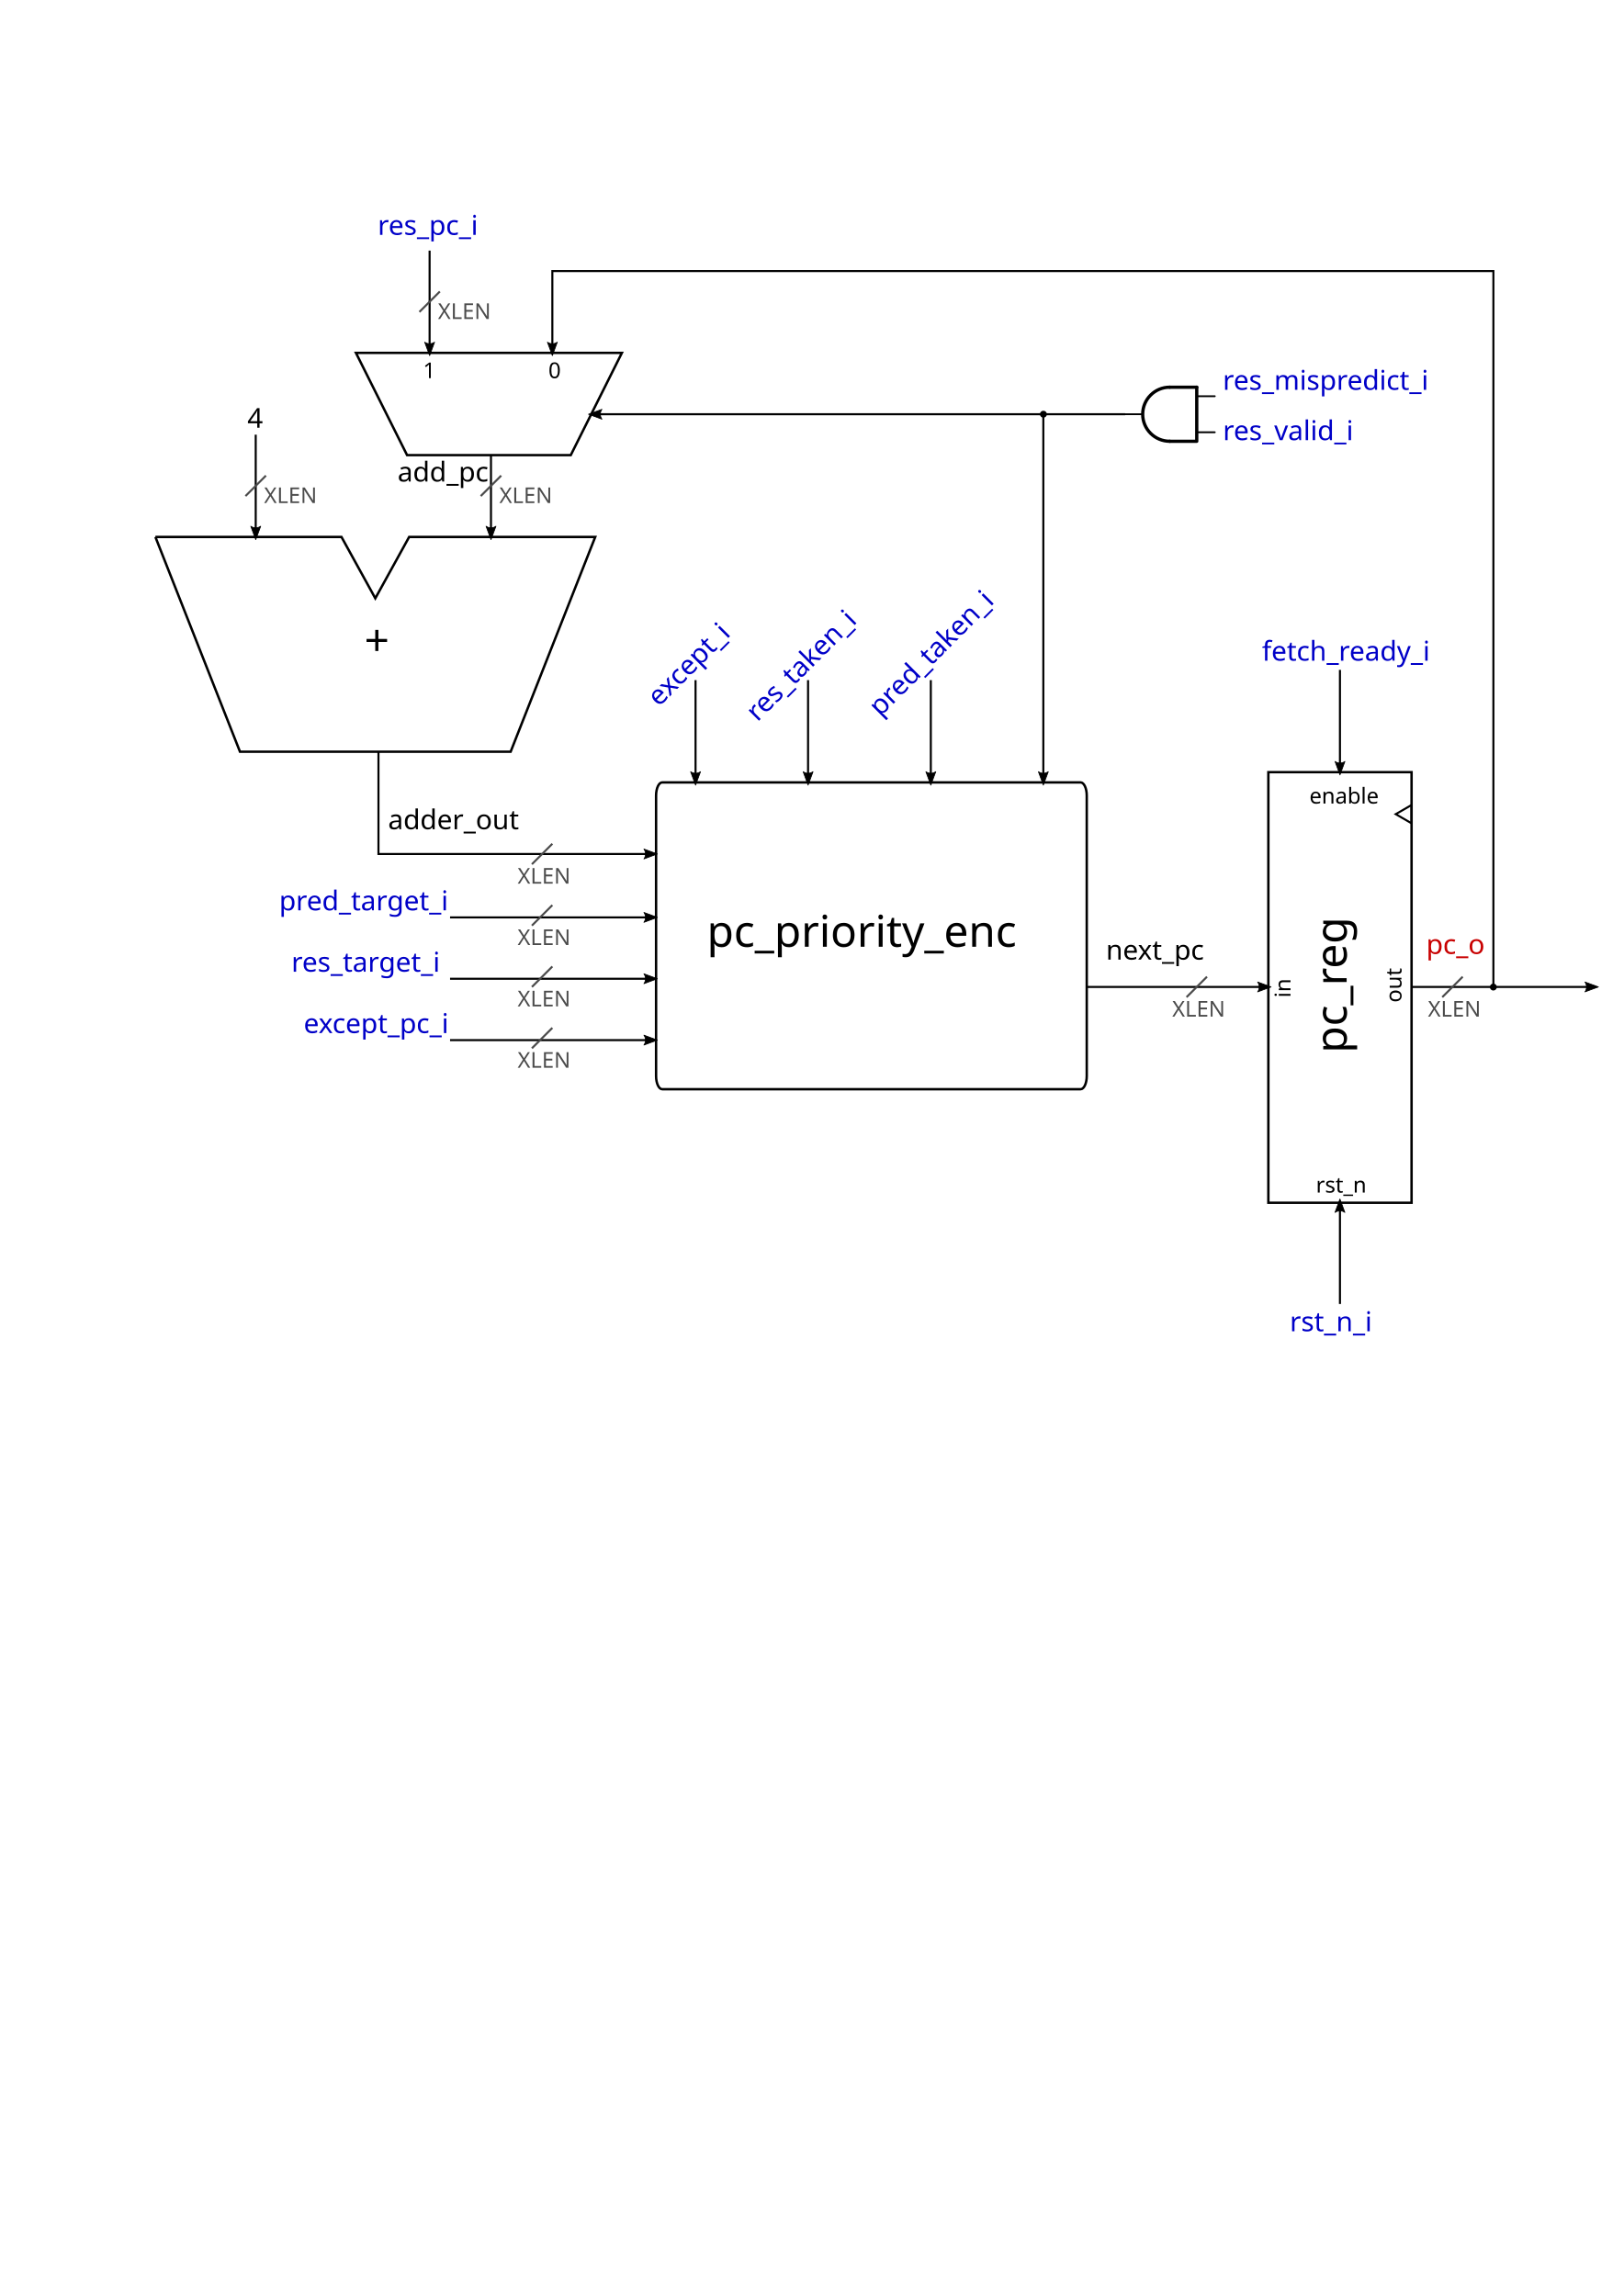
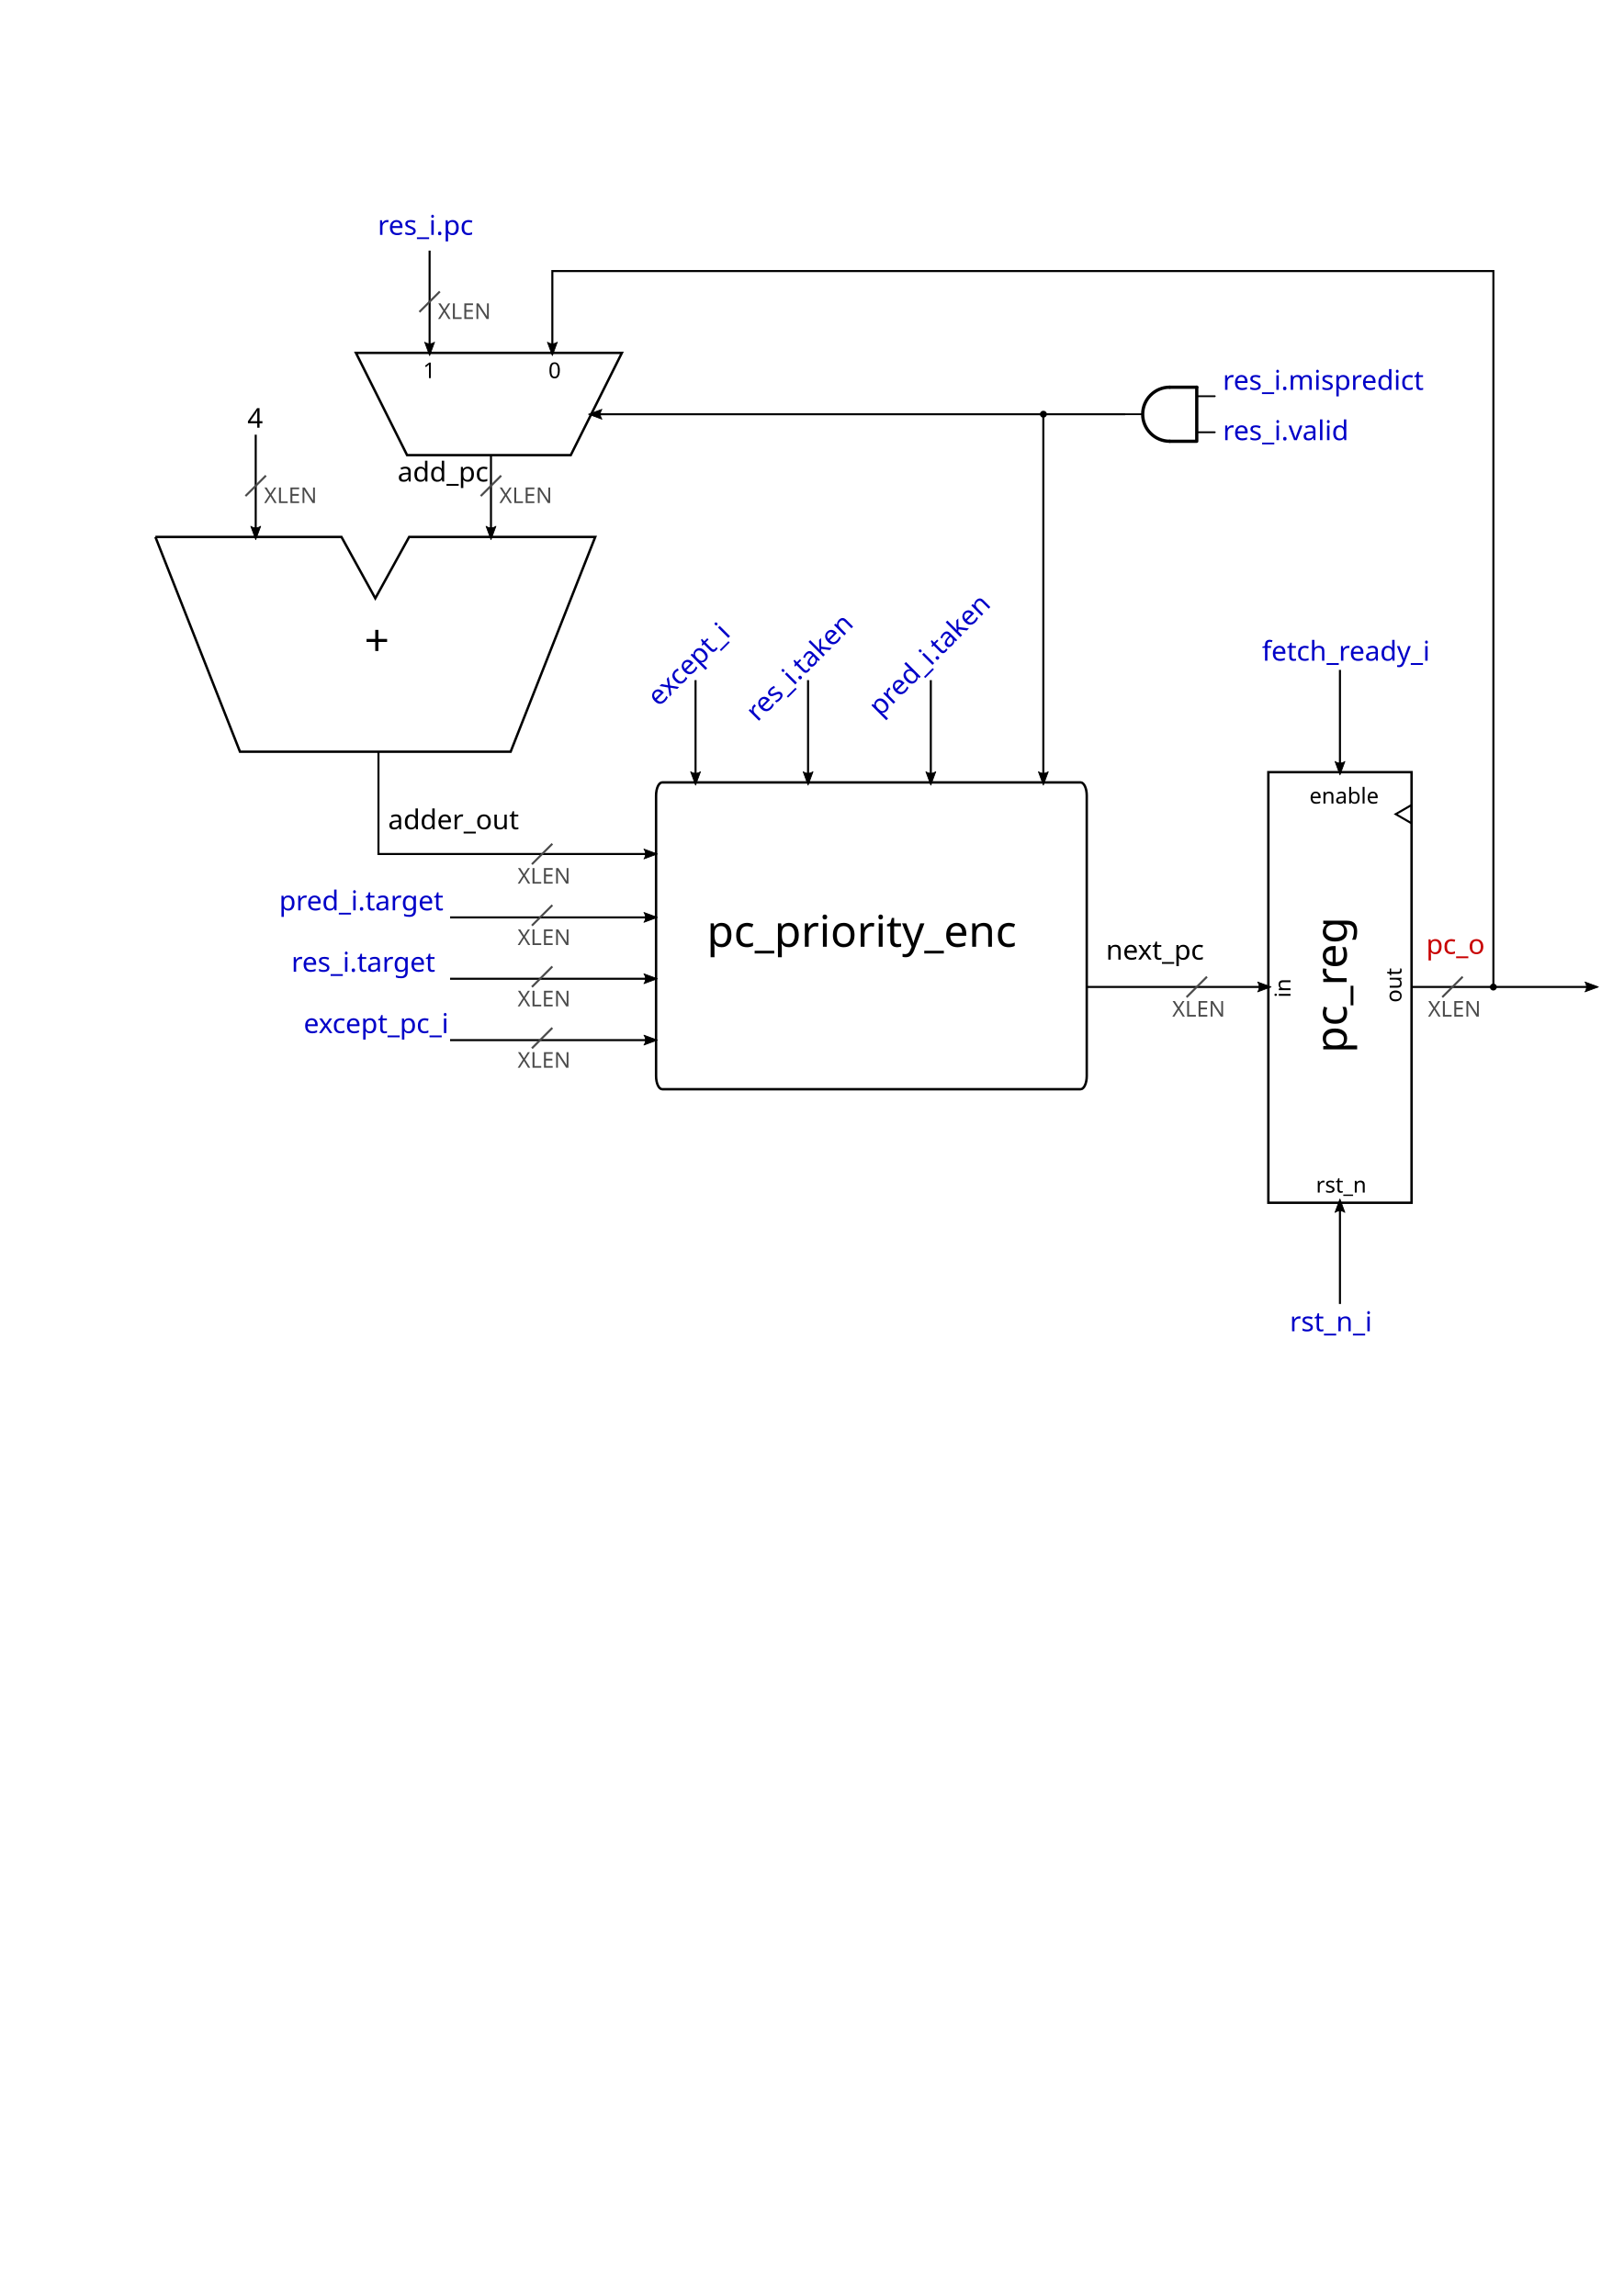
<svg xmlns="http://www.w3.org/2000/svg" width="210mm" height="297mm" viewBox="0 0 210 297" version="1.1" id="svg221">
  <defs id="defs215">
    <marker style="overflow:visible" id="marker7905" refX="0" refY="0" orient="auto">
      <path transform="scale(-0.6)" d="M 8.719,4.034 -2.207,0.016 8.719,-4.002 c -1.745,2.372 -1.735,5.617 -6e-7,8.035 z" style="fill:#000000;fill-opacity:1;fill-rule:evenodd;stroke:#000000;stroke-width:0.625;stroke-linejoin:round;stroke-opacity:1" id="path7903" />
    </marker>
    <marker style="overflow:visible" id="marker7661" refX="0" refY="0" orient="auto">
      <path transform="scale(-0.6)" d="M 8.719,4.034 -2.207,0.016 8.719,-4.002 c -1.745,2.372 -1.735,5.617 -6e-7,8.035 z" style="fill:#000000;fill-opacity:1;fill-rule:evenodd;stroke:#000000;stroke-width:0.625;stroke-linejoin:round;stroke-opacity:1" id="path7659" />
    </marker>
    <marker style="overflow:visible" id="marker7403" refX="0" refY="0" orient="auto">
      <path transform="scale(-0.6)" d="M 8.719,4.034 -2.207,0.016 8.719,-4.002 c -1.745,2.372 -1.735,5.617 -6e-7,8.035 z" style="fill:#000000;fill-opacity:1;fill-rule:evenodd;stroke:#000000;stroke-width:0.625;stroke-linejoin:round;stroke-opacity:1" id="path7401" />
    </marker>
    <marker orient="auto" refY="0" refX="0" id="marker5746" style="overflow:visible">
      <path id="path5744" style="fill:#000000;fill-opacity:1;fill-rule:evenodd;stroke:#000000;stroke-width:0.625;stroke-linejoin:round;stroke-opacity:1" d="M 8.719,4.034 -2.207,0.016 8.719,-4.002 c -1.745,2.372 -1.735,5.617 -6e-7,8.035 z" transform="scale(-0.6)" />
    </marker>
    <marker style="overflow:visible" id="marker4850" refX="0" refY="0" orient="auto">
      <path transform="scale(-0.6)" d="M 8.719,4.034 -2.207,0.016 8.719,-4.002 c -1.745,2.372 -1.735,5.617 -6e-7,8.035 z" style="fill:#000000;fill-opacity:1;fill-rule:evenodd;stroke:#000000;stroke-width:0.625;stroke-linejoin:round;stroke-opacity:1" id="path4848" />
    </marker>
    <marker orient="auto" refY="0" refX="0" id="marker3569" style="overflow:visible">
      <path id="path3567" style="fill:#000000;fill-opacity:1;fill-rule:evenodd;stroke:#000000;stroke-width:0.625;stroke-linejoin:round;stroke-opacity:1" d="M 8.719,4.034 -2.207,0.016 8.719,-4.002 c -1.745,2.372 -1.735,5.617 -6e-7,8.035 z" transform="scale(-0.6)" />
    </marker>
    <marker style="overflow:visible" id="marker3097" refX="0" refY="0" orient="auto">
      <path transform="scale(-0.6)" d="M 8.719,4.034 -2.207,0.016 8.719,-4.002 c -1.745,2.372 -1.735,5.617 -6e-7,8.035 z" style="fill:#000000;fill-opacity:1;fill-rule:evenodd;stroke:#000000;stroke-width:0.625;stroke-linejoin:round;stroke-opacity:1" id="path3095" />
    </marker>
    <marker orient="auto" refY="0" refX="0" id="marker3031" style="overflow:visible">
      <path id="path3029" style="fill:#000000;fill-opacity:1;fill-rule:evenodd;stroke:#000000;stroke-width:0.625;stroke-linejoin:round;stroke-opacity:1" d="M 8.719,4.034 -2.207,0.016 8.719,-4.002 c -1.745,2.372 -1.735,5.617 -6e-7,8.035 z" transform="scale(-0.6)" />
    </marker>
    <marker style="overflow:visible" id="marker1192" refX="0" refY="0" orient="auto">
      <path transform="scale(-0.6)" d="M 8.719,4.034 -2.207,0.016 8.719,-4.002 c -1.745,2.372 -1.735,5.617 -6e-7,8.035 z" style="fill:#000000;fill-opacity:1;fill-rule:evenodd;stroke:#000000;stroke-width:0.625;stroke-linejoin:round;stroke-opacity:1" id="path1190" />
    </marker>
    <marker orient="auto" refY="0" refX="0" id="marker3579-1-1" style="overflow:visible">
      <path id="path3577-2-0" style="fill:#000000;fill-opacity:1;fill-rule:evenodd;stroke:#000000;stroke-width:0.625;stroke-linejoin:round;stroke-opacity:1" d="M 8.719,4.034 -2.207,0.016 8.719,-4.002 c -1.745,2.372 -1.735,5.617 -6e-7,8.035 z" transform="scale(-0.6)" />
    </marker>
    <marker orient="auto" refY="0" refX="0" id="marker3579" style="overflow:visible">
      <path id="path3577" style="fill:#000000;fill-opacity:1;fill-rule:evenodd;stroke:#000000;stroke-width:0.625;stroke-linejoin:round;stroke-opacity:1" d="M 8.719,4.034 -2.207,0.016 8.719,-4.002 c -1.745,2.372 -1.735,5.617 -6e-7,8.035 z" transform="scale(-0.6)" />
    </marker>
    <marker orient="auto" refY="0" refX="0" id="marker3579-9" style="overflow:visible">
      <path id="path3577-1" style="fill:#000000;fill-opacity:1;fill-rule:evenodd;stroke:#000000;stroke-width:0.625;stroke-linejoin:round;stroke-opacity:1" d="M 8.719,4.034 -2.207,0.016 8.719,-4.002 c -1.745,2.372 -1.735,5.617 -6e-7,8.035 z" transform="scale(-0.6)" />
    </marker>
    <marker orient="auto" refY="0" refX="0" id="marker3579-9-7" style="overflow:visible">
      <path id="path3577-1-0" style="fill:#000000;fill-opacity:1;fill-rule:evenodd;stroke:#000000;stroke-width:0.625;stroke-linejoin:round;stroke-opacity:1" d="M 8.719,4.034 -2.207,0.016 8.719,-4.002 c -1.745,2.372 -1.735,5.617 -6e-7,8.035 z" transform="scale(-0.6)" />
    </marker>
    <marker orient="auto" refY="0" refX="0" id="marker3579-9-3" style="overflow:visible">
      <path id="path3577-1-6" style="fill:#000000;fill-opacity:1;fill-rule:evenodd;stroke:#000000;stroke-width:0.625;stroke-linejoin:round;stroke-opacity:1" d="M 8.719,4.034 -2.207,0.016 8.719,-4.002 c -1.745,2.372 -1.735,5.617 -6e-7,8.035 z" transform="scale(-0.6)" />
    </marker>
    <marker orient="auto" refY="0" refX="0" id="marker3579-6" style="overflow:visible">
      <path id="path3577-2" style="fill:#000000;fill-opacity:1;fill-rule:evenodd;stroke:#000000;stroke-width:0.625;stroke-linejoin:round;stroke-opacity:1" d="M 8.719,4.034 -2.207,0.016 8.719,-4.002 c -1.745,2.372 -1.735,5.617 -6e-7,8.035 z" transform="scale(-0.6)" />
    </marker>
    <marker orient="auto" refY="0" refX="0" id="marker3579-6-7" style="overflow:visible">
      <path id="path3577-2-9" style="fill:#000000;fill-opacity:1;fill-rule:evenodd;stroke:#000000;stroke-width:0.625;stroke-linejoin:round;stroke-opacity:1" d="M 8.719,4.034 -2.207,0.016 8.719,-4.002 c -1.745,2.372 -1.735,5.617 -6e-7,8.035 z" transform="scale(-0.6)" />
    </marker>
  </defs>
  <g id="layer1">
    <g id="g348" transform="translate(-52.91666,34.39583)">
      <path style="fill:none;stroke:#000000;stroke-width:0.313;stroke-linecap:butt;stroke-linejoin:miter;stroke-miterlimit:4;stroke-dasharray:none;stroke-opacity:1" d="m 73.015,35.062 c 3.646,9.26 7.293,18.521 10.939,27.781 11.669,0 23.338,0 35.006,0 3.647,-9.26 7.293,-18.521 10.94,-27.781 -8.022,-2e-5 -16.045,-4e-5 -24.067,-6e-5 -1.459,2.646 -2.917,5.292 -4.376,7.938 -1.459,-2.646 -2.917,-5.292 -4.376,-7.938 -8.022,0 -16.045,0 -24.067,0 z" id="path5937" />
      <text xml:space="preserve" style="font-style:normal;font-variant:normal;font-weight:normal;font-stretch:normal;font-size:5.651px;line-height:1.25;font-family:'Ubuntu Mono';-inkscape-font-specification:'Ubuntu Mono';letter-spacing:0px;word-spacing:0px;fill:#000000;fill-opacity:1;stroke:none;stroke-width:0.265" x="99.917" y="50.497" id="text5953" transform="scale(1.001237,0.9987643)">
        <tspan id="tspan5951" x="99.917" y="50.497" style="font-size:5.651px;stroke-width:0.265">+</tspan>
      </text>
    </g>
    <path id="path5937-3" d="m 46.035,45.646 c 2.205,4.41 4.41,8.819 6.615,13.229 h 21.167 c 2.205,-4.41 4.41,-8.819 6.615,-13.229 l -14.552,-2.8e-5 c -2.092,0 -0.492,0 -2.892,0 -1.6,0 -0.8,0 -2.4,0 z" style="fill:none;stroke:#000000;stroke-width:0.313;stroke-linecap:butt;stroke-linejoin:miter;stroke-miterlimit:4;stroke-dasharray:none;stroke-opacity:1" />
    <rect rx="0.796" ry="1.701" style="fill:none;fill-opacity:1;stroke:#000000;stroke-width:0.313;stroke-opacity:1" y="101.208" x="84.853" height="39.687" width="55.7" id="rect3715-4-3" />
    <text id="text4524-2-5" y="122.62" x="91.308" style="font-style:normal;font-variant:normal;font-weight:normal;font-stretch:normal;font-size:5.651px;line-height:1.25;font-family:'Ubuntu Mono';-inkscape-font-specification:'Ubuntu Mono';letter-spacing:0px;word-spacing:0px;fill:#000000;fill-opacity:1;stroke:none;stroke-width:0.265" xml:space="preserve" transform="scale(1.001237,0.9987643)">
      <tspan style="font-size:5.651px;stroke-width:0.265" y="122.62" x="91.308" id="tspan341">pc_priority_enc</tspan>
    </text>
    <path style="fill:none;stroke:#000000;stroke-width:0.265px;stroke-linecap:butt;stroke-linejoin:miter;stroke-opacity:1;marker-end:url(#marker3579-1-1)" d="m 182.563,127.667 h 23.812" id="path3565-7-3" />
    <path style="fill:none;stroke:#000000;stroke-width:0.265;stroke-linecap:butt;stroke-linejoin:miter;stroke-opacity:1;stroke-miterlimit:4;stroke-dasharray:none;marker-end:url(#marker1192)" d="M 193.146,127.667 V 35.063 H 71.437 v 10.583" id="path371" />
    <path style="fill:none;stroke:#000000;stroke-width:0.265px;stroke-linecap:butt;stroke-linejoin:miter;stroke-opacity:1;marker-end:url(#marker3579)" d="M 134.937,53.583 V 101.208" id="path3565" />
    <g id="g65669" transform="matrix(-0.2331248,0,0,-0.2331248,176.9281,76.89582)">
      <g id="g65647">
        <path id="path65641" style="fill:none;stroke:#000000;stroke-width:1.8;stroke-linecap:round;stroke-linejoin:round;stroke-dasharray:none" d="M 110,85 H 95 v 30" />
        <path id="path65643" style="fill:none;stroke:#000000;stroke-width:1.8;stroke-linecap:round;stroke-linejoin:round;stroke-dasharray:none" d="m 95,115 h 15" />
        <path id="path65645" style="fill:none;stroke:#000000;stroke-width:1.8;stroke-linecap:round;stroke-linejoin:round;stroke-dasharray:none" d="m 110,85 a 15,15 0 0 1 15,15 15,15 0 0 1 -15,15" />
      </g>
      <g id="g65661">
        <g id="g65653">
          <g id="g65651">
            <path id="path65649" style="fill:none;stroke:#000000;stroke-width:1;stroke-linecap:round;stroke-linejoin:round;stroke-dasharray:none" d="M 95,90 H 85" />
          </g>
        </g>
        <g id="g65659">
          <g id="g65657">
            <path id="path65655" style="fill:none;stroke:#000000;stroke-width:1;stroke-linecap:round;stroke-linejoin:round;stroke-dasharray:none" d="M 95,110 H 85" />
          </g>
        </g>
      </g>
      <g id="g65667">
        <g id="g65665" transform="rotate(-180,125,100)">
          <path id="path65663" style="fill:none;stroke:#000000;stroke-width:1;stroke-linecap:round;stroke-linejoin:round;stroke-dasharray:none" d="M 125,100 H 115" />
        </g>
      </g>
    </g>
    <path style="fill:none;stroke:#000000;stroke-width:0.265px;stroke-linecap:butt;stroke-linejoin:miter;stroke-opacity:1;marker-end:url(#marker3579-9)" d="M 55.562,32.417 V 45.646" id="path3565-2" />
    <path style="fill:none;stroke:#000000;stroke-width:0.265px;stroke-linecap:butt;stroke-linejoin:miter;stroke-opacity:1;marker-end:url(#marker3579-9-7)" d="M 63.5,58.875 V 69.458" id="path3565-2-9" />
    <path style="fill:none;stroke:#000000;stroke-width:0.265px;stroke-linecap:butt;stroke-linejoin:miter;stroke-opacity:1;marker-end:url(#marker3579-9-3)" d="M 33.073,56.229 V 69.458" id="path3565-2-0" />
    <path style="fill:none;stroke:#000000;stroke-width:0.265px;stroke-linecap:butt;stroke-linejoin:miter;stroke-opacity:1;marker-end:url(#marker3031)" d="m 48.948,97.24 v 13.229 h 35.719" id="path3021" />
    <path style="fill:none;stroke:#000000;stroke-width:0.265px;stroke-linecap:butt;stroke-linejoin:miter;stroke-opacity:1;marker-end:url(#marker3097)" d="m 140.494,127.667 h 23.548" id="path3087" />
    <text xml:space="preserve" style="font-style:normal;font-variant:normal;font-weight:normal;font-stretch:normal;font-size:3.528px;line-height:1.25;font-family:'Ubuntu Mono';-inkscape-font-specification:'Ubuntu Mono, Normal';font-variant-ligatures:normal;font-variant-caps:normal;font-variant-numeric:normal;font-feature-settings:normal;text-align:start;letter-spacing:0px;word-spacing:0px;writing-mode:lr-tb;text-anchor:start;fill:#0000c8;fill-opacity:1;stroke:none;stroke-width:0.265" x="158.163" y="56.934" id="text3569-05">
-       <tspan id="tspan3567-0" x="158.163" y="56.934" style="font-style:normal;font-variant:normal;font-weight:normal;font-stretch:normal;font-size:3.528px;font-family:'Ubuntu Mono';-inkscape-font-specification:'Ubuntu Mono, Normal';font-variant-ligatures:normal;font-variant-caps:normal;font-variant-numeric:normal;font-feature-settings:normal;text-align:start;writing-mode:lr-tb;text-anchor:start;fill:#0000c8;fill-opacity:1;stroke-width:0.265">res_valid_i</tspan>
+       <tspan id="tspan3567-0" x="158.163" y="56.934" style="font-style:normal;font-variant:normal;font-weight:normal;font-stretch:normal;font-size:3.528px;font-family:'Ubuntu Mono';-inkscape-font-specification:'Ubuntu Mono, Normal';font-variant-ligatures:normal;font-variant-caps:normal;font-variant-numeric:normal;font-feature-settings:normal;text-align:start;writing-mode:lr-tb;text-anchor:start;fill:#0000c8;fill-opacity:1;stroke-width:0.265">res_i.valid</tspan>
    </text>
    <text xml:space="preserve" style="font-style:normal;font-variant:normal;font-weight:normal;font-stretch:normal;font-size:3.528px;line-height:1.25;font-family:'Ubuntu Mono';-inkscape-font-specification:'Ubuntu Mono, Normal';font-variant-ligatures:normal;font-variant-caps:normal;font-variant-numeric:normal;font-feature-settings:normal;text-align:start;letter-spacing:0px;word-spacing:0px;writing-mode:lr-tb;text-anchor:start;fill:#0000c8;fill-opacity:1;stroke:none;stroke-width:0.265" x="158.147" y="50.427" id="text3569-05-2">
-       <tspan id="tspan3567-0-8" x="158.147" y="50.427" style="font-style:normal;font-variant:normal;font-weight:normal;font-stretch:normal;font-size:3.528px;font-family:'Ubuntu Mono';-inkscape-font-specification:'Ubuntu Mono, Normal';font-variant-ligatures:normal;font-variant-caps:normal;font-variant-numeric:normal;font-feature-settings:normal;text-align:start;writing-mode:lr-tb;text-anchor:start;fill:#0000c8;fill-opacity:1;stroke-width:0.265">res_mispredict_i</tspan>
+       <tspan id="tspan3567-0-8" x="158.147" y="50.427" style="font-style:normal;font-variant:normal;font-weight:normal;font-stretch:normal;font-size:3.528px;font-family:'Ubuntu Mono';-inkscape-font-specification:'Ubuntu Mono, Normal';font-variant-ligatures:normal;font-variant-caps:normal;font-variant-numeric:normal;font-feature-settings:normal;text-align:start;writing-mode:lr-tb;text-anchor:start;fill:#0000c8;fill-opacity:1;stroke-width:0.265">res_i.mispredict</tspan>
    </text>
    <text xml:space="preserve" style="font-style:normal;font-variant:normal;font-weight:normal;font-stretch:normal;font-size:3.528px;line-height:1.25;font-family:'Ubuntu Mono';-inkscape-font-specification:'Ubuntu Mono, Normal';font-variant-ligatures:normal;font-variant-caps:normal;font-variant-numeric:normal;font-feature-settings:normal;text-align:start;letter-spacing:0px;word-spacing:0px;writing-mode:lr-tb;text-anchor:start;fill:#0000c8;fill-opacity:1;stroke:none;stroke-width:0.265" x="37.692" y="125.694" id="text3569-6-4">
-       <tspan id="tspan3567-2-3" x="37.692" y="125.694" style="font-style:normal;font-variant:normal;font-weight:normal;font-stretch:normal;font-size:3.528px;font-family:'Ubuntu Mono';-inkscape-font-specification:'Ubuntu Mono, Normal';font-variant-ligatures:normal;font-variant-caps:normal;font-variant-numeric:normal;font-feature-settings:normal;text-align:start;writing-mode:lr-tb;text-anchor:start;fill:#0000c8;fill-opacity:1;stroke-width:0.265">res_target_i</tspan>
+       <tspan id="tspan3567-2-3" x="37.692" y="125.694" style="font-style:normal;font-variant:normal;font-weight:normal;font-stretch:normal;font-size:3.528px;font-family:'Ubuntu Mono';-inkscape-font-specification:'Ubuntu Mono, Normal';font-variant-ligatures:normal;font-variant-caps:normal;font-variant-numeric:normal;font-feature-settings:normal;text-align:start;writing-mode:lr-tb;text-anchor:start;fill:#0000c8;fill-opacity:1;stroke-width:0.265">res_i.target</tspan>
    </text>
    <path style="fill:none;stroke:#000000;stroke-width:0.265px;stroke-linecap:butt;stroke-linejoin:miter;stroke-opacity:1;marker-end:url(#marker3569)" d="M 58.208,126.608 H 84.667" id="path3559" />
    <text xml:space="preserve" style="font-style:normal;font-variant:normal;font-weight:normal;font-stretch:normal;font-size:3.528px;line-height:1.25;font-family:'Ubuntu Mono';-inkscape-font-specification:'Ubuntu Mono, Normal';font-variant-ligatures:normal;font-variant-caps:normal;font-variant-numeric:normal;font-feature-settings:normal;text-align:start;letter-spacing:0px;word-spacing:0px;writing-mode:lr-tb;text-anchor:start;fill:#0000c8;fill-opacity:1;stroke:none;stroke-width:0.265" x="3.19" y="135.339" id="text3569-6-0-7" transform="rotate(-45)">
-       <tspan id="tspan3567-2-91-4" x="3.19" y="135.339" style="font-style:normal;font-variant:normal;font-weight:normal;font-stretch:normal;font-size:3.528px;font-family:'Ubuntu Mono';-inkscape-font-specification:'Ubuntu Mono, Normal';font-variant-ligatures:normal;font-variant-caps:normal;font-variant-numeric:normal;font-feature-settings:normal;text-align:start;writing-mode:lr-tb;text-anchor:start;fill:#0000c8;fill-opacity:1;stroke-width:0.265">res_taken_i</tspan>
+       <tspan id="tspan3567-2-91-4" x="3.19" y="135.339" style="font-style:normal;font-variant:normal;font-weight:normal;font-stretch:normal;font-size:3.528px;font-family:'Ubuntu Mono';-inkscape-font-specification:'Ubuntu Mono, Normal';font-variant-ligatures:normal;font-variant-caps:normal;font-variant-numeric:normal;font-feature-settings:normal;text-align:start;writing-mode:lr-tb;text-anchor:start;fill:#0000c8;fill-opacity:1;stroke-width:0.265">res_i.taken</tspan>
    </text>
    <path style="fill:none;stroke:#000000;stroke-width:0.265px;stroke-linecap:butt;stroke-linejoin:miter;stroke-opacity:1;marker-end:url(#marker7905)" d="M 104.51,87.979 V 101.208" id="path3565-6" />
    <text xml:space="preserve" style="font-style:normal;font-variant:normal;font-weight:normal;font-stretch:normal;font-size:3.528px;line-height:1.25;font-family:'Ubuntu Mono';-inkscape-font-specification:'Ubuntu Mono, Normal';font-variant-ligatures:normal;font-variant-caps:normal;font-variant-numeric:normal;font-feature-settings:normal;text-align:start;letter-spacing:0px;word-spacing:0px;writing-mode:lr-tb;text-anchor:start;fill:#0000c8;fill-opacity:1;stroke:none;stroke-width:0.265" x="48.856" y="30.381" id="text3569-0-2">
-       <tspan id="tspan3567-9-9" x="48.856" y="30.381" style="font-style:normal;font-variant:normal;font-weight:normal;font-stretch:normal;font-size:3.528px;font-family:'Ubuntu Mono';-inkscape-font-specification:'Ubuntu Mono, Normal';font-variant-ligatures:normal;font-variant-caps:normal;font-variant-numeric:normal;font-feature-settings:normal;text-align:start;writing-mode:lr-tb;text-anchor:start;fill:#0000c8;fill-opacity:1;stroke-width:0.265">res_pc_i</tspan>
+       <tspan id="tspan3567-9-9" x="48.856" y="30.381" style="font-style:normal;font-variant:normal;font-weight:normal;font-stretch:normal;font-size:3.528px;font-family:'Ubuntu Mono';-inkscape-font-specification:'Ubuntu Mono, Normal';font-variant-ligatures:normal;font-variant-caps:normal;font-variant-numeric:normal;font-feature-settings:normal;text-align:start;writing-mode:lr-tb;text-anchor:start;fill:#0000c8;fill-opacity:1;stroke-width:0.265">res_i.pc</tspan>
    </text>
    <text xml:space="preserve" style="font-style:normal;font-variant:normal;font-weight:normal;font-stretch:normal;font-size:3.528px;line-height:1.25;font-family:'Ubuntu Mono';-inkscape-font-specification:'Ubuntu Mono, Normal';font-variant-ligatures:normal;font-variant-caps:normal;font-variant-numeric:normal;font-feature-settings:normal;text-align:start;letter-spacing:0px;word-spacing:0px;writing-mode:lr-tb;text-anchor:start;fill:#000000;fill-opacity:1;stroke:none;stroke-width:0.265;" x="31.988" y="55.327" id="text3569-0-2-1">
      <tspan id="tspan3567-9-9-8" x="31.988" y="55.327" style="font-style:normal;font-variant:normal;font-weight:normal;font-stretch:normal;font-size:3.528px;font-family:'Ubuntu Mono';-inkscape-font-specification:'Ubuntu Mono, Normal';font-variant-ligatures:normal;font-variant-caps:normal;font-variant-numeric:normal;font-feature-settings:normal;text-align:start;writing-mode:lr-tb;text-anchor:start;fill:#000000;fill-opacity:1;stroke-width:0.265;">4</tspan>
    </text>
    <text id="text4844" y="124.954" x="-4.448" style="font-style:normal;font-variant:normal;font-weight:normal;font-stretch:normal;font-size:3.528px;line-height:1.25;font-family:'Ubuntu Mono';-inkscape-font-specification:'Ubuntu Mono, Normal';font-variant-ligatures:normal;font-variant-caps:normal;font-variant-numeric:normal;font-feature-settings:normal;text-align:start;letter-spacing:0px;word-spacing:0px;writing-mode:lr-tb;text-anchor:start;fill:#0000c8;fill-opacity:1;stroke:none;stroke-width:0.265" xml:space="preserve" transform="rotate(-45)">
      <tspan style="font-style:normal;font-variant:normal;font-weight:normal;font-stretch:normal;font-size:3.528px;font-family:'Ubuntu Mono';-inkscape-font-specification:'Ubuntu Mono, Normal';font-variant-ligatures:normal;font-variant-caps:normal;font-variant-numeric:normal;font-feature-settings:normal;text-align:start;writing-mode:lr-tb;text-anchor:start;fill:#0000c8;fill-opacity:1;stroke-width:0.265" y="124.954" x="-4.448" id="tspan4842">except_i</tspan>
    </text>
    <path id="path4846" d="M 89.958,87.979 V 101.208" style="fill:none;stroke:#000000;stroke-width:0.265px;stroke-linecap:butt;stroke-linejoin:miter;stroke-opacity:1;marker-end:url(#marker4850)" />
    <text id="text5539" y="133.631" x="39.279" style="font-style:normal;font-variant:normal;font-weight:normal;font-stretch:normal;font-size:3.528px;line-height:1.25;font-family:'Ubuntu Mono';-inkscape-font-specification:'Ubuntu Mono, Normal';font-variant-ligatures:normal;font-variant-caps:normal;font-variant-numeric:normal;font-feature-settings:normal;text-align:start;letter-spacing:0px;word-spacing:0px;writing-mode:lr-tb;text-anchor:start;fill:#0000c8;fill-opacity:1;stroke:none;stroke-width:0.265" xml:space="preserve">
      <tspan style="font-style:normal;font-variant:normal;font-weight:normal;font-stretch:normal;font-size:3.528px;font-family:'Ubuntu Mono';-inkscape-font-specification:'Ubuntu Mono, Normal';font-variant-ligatures:normal;font-variant-caps:normal;font-variant-numeric:normal;font-feature-settings:normal;text-align:start;writing-mode:lr-tb;text-anchor:start;fill:#0000c8;fill-opacity:1;stroke-width:0.265" y="133.631" x="39.279" id="tspan5537">except_pc_i</tspan>
    </text>
    <path id="path5541" d="M 58.208,134.546 H 84.667" style="fill:none;stroke:#000000;stroke-width:0.265px;stroke-linecap:butt;stroke-linejoin:miter;stroke-opacity:1;marker-end:url(#marker7661)" />
    <path style="fill:none;stroke:#000000;stroke-width:0.265;stroke-linecap:butt;stroke-linejoin:miter;stroke-miterlimit:4;stroke-dasharray:none;stroke-opacity:1;marker-end:url(#marker5746)" d="M 145.521,53.583 H 76.465" id="path5736" />
    <circle style="fill:#000000;fill-opacity:1;stroke:#000000;stroke-width:0.204;stroke-opacity:1" id="path103-7-2" cx="134.946" cy="-53.58" r="0.348" transform="scale(1,-1)" />
    <rect rx="0" ry="0.794" style="fill:none;fill-opacity:1;stroke:#000000;stroke-width:0.313;stroke-opacity:1" y="164.042" x="-155.585" height="18.521" width="55.7" id="rect3715" transform="rotate(-90)" />
    <text id="text4524" y="174.384" x="-136.055" style="font-style:normal;font-variant:normal;font-weight:normal;font-stretch:normal;font-size:5.651px;line-height:1.25;font-family:'Ubuntu Mono';-inkscape-font-specification:'Ubuntu Mono';letter-spacing:0px;word-spacing:0px;fill:#000000;fill-opacity:1;stroke:none;stroke-width:0.265" xml:space="preserve" transform="matrix(0,-1.001237,0.9987643,0,0,0)">
      <tspan style="font-size:5.651px;stroke-width:0.265" y="174.384" x="-136.055" id="tspan4522">pc_reg</tspan>
    </text>
    <path style="fill:none;fill-opacity:1;stroke:#000000;stroke-width:0.265;stroke-opacity:1" id="path4697" d="m 94.985,60.198 -2.365,0 1.183,-2.048 z" transform="matrix(0,-1.002476,1,0,122.3646,199.3497)" />
    <text xml:space="preserve" style="font-style:normal;font-variant:normal;font-weight:normal;font-stretch:normal;font-size:2.822px;line-height:1.25;font-family:'Ubuntu Mono';-inkscape-font-specification:'Ubuntu Mono';letter-spacing:0px;word-spacing:0px;fill:#000000;fill-opacity:1;stroke:none;stroke-width:0.265" x="169.347" y="103.948" id="text10483">
      <tspan id="tspan10481" x="169.347" y="103.948" style="stroke-width:0.265">enable</tspan>
    </text>
    <text xml:space="preserve" style="font-style:normal;font-variant:normal;font-weight:normal;font-stretch:normal;font-size:2.822px;line-height:1.25;font-family:'Ubuntu Mono';-inkscape-font-specification:'Ubuntu Mono';letter-spacing:0px;word-spacing:0px;fill:#000000;fill-opacity:1;stroke:none;stroke-width:0.265" x="170.2" y="154.266" id="text10483-5">
      <tspan id="tspan10481-0" x="170.2" y="154.266" style="stroke-width:0.265">rst_n</tspan>
    </text>
    <text xml:space="preserve" style="font-style:normal;font-variant:normal;font-weight:normal;font-stretch:normal;font-size:2.822px;line-height:1.25;font-family:'Ubuntu Mono';-inkscape-font-specification:'Ubuntu Mono';letter-spacing:0px;word-spacing:0px;fill:#000000;fill-opacity:1;stroke:none;stroke-width:0.265" x="-129.045" y="166.908" id="text11639" transform="rotate(-90)">
      <tspan id="tspan11637" x="-129.045" y="166.908" style="stroke-width:0.265">in</tspan>
    </text>
    <text xml:space="preserve" style="font-style:normal;font-variant:normal;font-weight:normal;font-stretch:normal;font-size:2.822px;line-height:1.25;font-family:'Ubuntu Mono';-inkscape-font-specification:'Ubuntu Mono';letter-spacing:0px;word-spacing:0px;fill:#000000;fill-opacity:1;stroke:none;stroke-width:0.265" x="-129.687" y="181.253" id="text11639-7" transform="rotate(-90)">
      <tspan id="tspan11637-6" x="-129.687" y="181.253" style="stroke-width:0.265">out</tspan>
    </text>
    <text xml:space="preserve" style="font-style:normal;font-variant:normal;font-weight:normal;font-stretch:normal;font-size:3.528px;line-height:1.25;font-family:'Ubuntu Mono';-inkscape-font-specification:'Ubuntu Mono';letter-spacing:0px;word-spacing:0px;fill:#0000c8;fill-opacity:1;stroke:none;stroke-width:0.265" x="166.812" y="172.205" id="text11494-6">
      <tspan id="tspan11492-1" x="166.812" y="172.205" style="fill:#0000c8;fill-opacity:1;stroke-width:0.265">rst_n_i</tspan>
    </text>
    <path style="fill:none;stroke:#000000;stroke-width:0.265px;stroke-linecap:butt;stroke-linejoin:miter;stroke-opacity:1;marker-end:url(#marker7403)" d="M 173.302,168.677 V 155.448" id="path7393" />
    <text xml:space="preserve" style="font-style:normal;font-variant:normal;font-weight:normal;font-stretch:normal;font-size:3.528px;line-height:1.25;font-family:'Ubuntu Mono';-inkscape-font-specification:'Ubuntu Mono, Normal';font-variant-ligatures:normal;font-variant-caps:normal;font-variant-numeric:normal;font-feature-settings:normal;text-align:start;letter-spacing:0px;word-spacing:0px;writing-mode:lr-tb;text-anchor:start;fill:#0000c8;fill-opacity:1;stroke:none;stroke-width:0.265" x="163.217" y="85.463" id="text3569-6-0-7-2">
      <tspan id="tspan3567-2-91-4-0" x="163.217" y="85.463" style="font-style:normal;font-variant:normal;font-weight:normal;font-stretch:normal;font-size:3.528px;font-family:'Ubuntu Mono';-inkscape-font-specification:'Ubuntu Mono, Normal';font-variant-ligatures:normal;font-variant-caps:normal;font-variant-numeric:normal;font-feature-settings:normal;text-align:start;writing-mode:lr-tb;text-anchor:start;fill:#0000c8;fill-opacity:1;stroke-width:0.265">fetch_ready_i</tspan>
    </text>
    <path style="fill:none;stroke:#000000;stroke-width:0.265px;stroke-linecap:butt;stroke-linejoin:miter;stroke-opacity:1;marker-end:url(#marker3579-6-7)" d="M 173.302,86.656 V 99.885" id="path3565-6-2" />
    <circle style="fill:#000000;fill-opacity:1;stroke:#000000;stroke-width:0.204;stroke-opacity:1" id="path103-7-2-3" cx="193.14" cy="-127.681" r="0.348" transform="scale(1,-1)" />
    <text xml:space="preserve" style="font-style:normal;font-variant:normal;font-weight:normal;font-stretch:normal;font-size:2.822px;line-height:1.25;font-family:'Ubuntu Mono';-inkscape-font-specification:'Ubuntu Mono';letter-spacing:0px;word-spacing:0px;fill:#000000;fill-opacity:1;stroke:none;stroke-width:0.265" x="54.716" y="48.915" id="text10483-7">
      <tspan id="tspan10481-5" x="54.716" y="48.915" style="stroke-width:0.265">1</tspan>
    </text>
    <text id="text7657" y="48.915" x="70.922" style="font-style:normal;font-variant:normal;font-weight:normal;font-stretch:normal;font-size:2.822px;line-height:1.25;font-family:'Ubuntu Mono';-inkscape-font-specification:'Ubuntu Mono';letter-spacing:0px;word-spacing:0px;fill:#000000;fill-opacity:1;stroke:none;stroke-width:0.265" xml:space="preserve">
      <tspan style="stroke-width:0.265" y="48.915" x="70.922" id="tspan7655">0</tspan>
    </text>
    <text id="text7851" y="117.757" x="36.104" style="font-style:normal;font-variant:normal;font-weight:normal;font-stretch:normal;font-size:3.528px;line-height:1.25;font-family:'Ubuntu Mono';-inkscape-font-specification:'Ubuntu Mono, Normal';font-variant-ligatures:normal;font-variant-caps:normal;font-variant-numeric:normal;font-feature-settings:normal;text-align:start;letter-spacing:0px;word-spacing:0px;writing-mode:lr-tb;text-anchor:start;fill:#0000c8;fill-opacity:1;stroke:none;stroke-width:0.265" xml:space="preserve">
-       <tspan style="font-style:normal;font-variant:normal;font-weight:normal;font-stretch:normal;font-size:3.528px;font-family:'Ubuntu Mono';-inkscape-font-specification:'Ubuntu Mono, Normal';font-variant-ligatures:normal;font-variant-caps:normal;font-variant-numeric:normal;font-feature-settings:normal;text-align:start;writing-mode:lr-tb;text-anchor:start;fill:#0000c8;fill-opacity:1;stroke-width:0.265" y="117.757" x="36.104" id="tspan7849">pred_target_i</tspan>
+       <tspan style="font-style:normal;font-variant:normal;font-weight:normal;font-stretch:normal;font-size:3.528px;font-family:'Ubuntu Mono';-inkscape-font-specification:'Ubuntu Mono, Normal';font-variant-ligatures:normal;font-variant-caps:normal;font-variant-numeric:normal;font-feature-settings:normal;text-align:start;writing-mode:lr-tb;text-anchor:start;fill:#0000c8;fill-opacity:1;stroke-width:0.265" y="117.757" x="36.104" id="tspan7849">pred_i.target</tspan>
    </text>
    <path id="path7853" d="M 58.208,118.671 H 84.667" style="fill:none;stroke:#000000;stroke-width:0.265px;stroke-linecap:butt;stroke-linejoin:miter;stroke-opacity:1;marker-end:url(#marker3569)" />
    <text id="text7899" y="146.097" x="14.883" style="font-style:normal;font-variant:normal;font-weight:normal;font-stretch:normal;font-size:3.528px;line-height:1.25;font-family:'Ubuntu Mono';-inkscape-font-specification:'Ubuntu Mono, Normal';font-variant-ligatures:normal;font-variant-caps:normal;font-variant-numeric:normal;font-feature-settings:normal;text-align:start;letter-spacing:0px;word-spacing:0px;writing-mode:lr-tb;text-anchor:start;fill:#0000c8;fill-opacity:1;stroke:none;stroke-width:0.265" xml:space="preserve" transform="rotate(-45)">
-       <tspan style="font-style:normal;font-variant:normal;font-weight:normal;font-stretch:normal;font-size:3.528px;font-family:'Ubuntu Mono';-inkscape-font-specification:'Ubuntu Mono, Normal';font-variant-ligatures:normal;font-variant-caps:normal;font-variant-numeric:normal;font-feature-settings:normal;text-align:start;writing-mode:lr-tb;text-anchor:start;fill:#0000c8;fill-opacity:1;stroke-width:0.265" y="146.097" x="14.883" id="tspan7897">pred_taken_i</tspan>
+       <tspan style="font-style:normal;font-variant:normal;font-weight:normal;font-stretch:normal;font-size:3.528px;font-family:'Ubuntu Mono';-inkscape-font-specification:'Ubuntu Mono, Normal';font-variant-ligatures:normal;font-variant-caps:normal;font-variant-numeric:normal;font-feature-settings:normal;text-align:start;writing-mode:lr-tb;text-anchor:start;fill:#0000c8;fill-opacity:1;stroke-width:0.265" y="146.097" x="14.883" id="tspan7897">pred_i.taken</tspan>
    </text>
    <path id="path7901" d="M 120.385,87.979 V 101.208" style="fill:none;stroke:#000000;stroke-width:0.265px;stroke-linecap:butt;stroke-linejoin:miter;stroke-opacity:1;marker-end:url(#marker3579-6)" />
    <text xml:space="preserve" style="font-style:normal;font-variant:normal;font-weight:normal;font-stretch:normal;font-size:3.528px;line-height:1.25;font-family:'Ubuntu Mono';-inkscape-font-specification:'Ubuntu Mono';letter-spacing:0px;word-spacing:0px;fill:#c80000;fill-opacity:1;stroke:none;stroke-width:0.265" x="184.462" y="123.396" id="text22917">
      <tspan id="tspan22915" x="184.462" y="123.396" style="font-size:3.528px;fill:#c80000;fill-opacity:1;stroke-width:0.265">pc_o</tspan>
    </text>
    <text xml:space="preserve" style="font-style:normal;font-variant:normal;font-weight:normal;font-stretch:normal;font-size:3.528px;line-height:1.25;font-family:'Ubuntu Mono';-inkscape-font-specification:'Ubuntu Mono';letter-spacing:0px;word-spacing:0px;fill:#000000;fill-opacity:1;stroke:none;stroke-width:0.265" x="143.043" y="124.134" id="text3569-6-5">
      <tspan id="tspan3567-2-4" x="143.043" y="124.134" style="stroke-width:0.265">next_pc</tspan>
    </text>
    <path style="fill:none;stroke:#4b4b4b;stroke-width:0.265px;stroke-linecap:butt;stroke-linejoin:miter;stroke-opacity:1" d="m 153.458,128.99 2.646,-2.646" id="path5483-4" />
    <text xml:space="preserve" style="font-style:normal;font-variant:normal;font-weight:normal;font-stretch:normal;font-size:2.822px;line-height:1.25;font-family:'Ubuntu Mono';-inkscape-font-specification:'Ubuntu Mono';letter-spacing:0px;word-spacing:0px;fill:#4b4b4b;fill-opacity:1;stroke:none;stroke-width:0.265" x="151.606" y="131.503" id="text18221">
      <tspan id="tspan18219" x="151.606" y="131.503" style="fill:#4b4b4b;fill-opacity:1;stroke-width:0.265">XLEN</tspan>
    </text>
    <path style="fill:none;stroke:#4b4b4b;stroke-width:0.265px;stroke-linecap:butt;stroke-linejoin:miter;stroke-opacity:1" d="m 186.531,128.99 2.646,-2.646" id="path5483-4-9" />
    <text xml:space="preserve" style="font-style:normal;font-variant:normal;font-weight:normal;font-stretch:normal;font-size:2.822px;line-height:1.25;font-family:'Ubuntu Mono';-inkscape-font-specification:'Ubuntu Mono';letter-spacing:0px;word-spacing:0px;fill:#4b4b4b;fill-opacity:1;stroke:none;stroke-width:0.265" x="184.679" y="131.503" id="text18221-2">
      <tspan id="tspan18219-2" x="184.679" y="131.503" style="fill:#4b4b4b;fill-opacity:1;stroke-width:0.265">XLEN</tspan>
    </text>
    <path style="fill:none;stroke:#4b4b4b;stroke-width:0.265px;stroke-linecap:butt;stroke-linejoin:miter;stroke-opacity:1" d="m 68.792,119.729 2.646,-2.646" id="path5483-4-8" />
    <text xml:space="preserve" style="font-style:normal;font-variant:normal;font-weight:normal;font-stretch:normal;font-size:2.822px;line-height:1.25;font-family:'Ubuntu Mono';-inkscape-font-specification:'Ubuntu Mono';letter-spacing:0px;word-spacing:0px;fill:#4b4b4b;fill-opacity:1;stroke:none;stroke-width:0.265" x="66.94" y="122.243" id="text18221-9">
      <tspan id="tspan18219-7" x="66.94" y="122.243" style="fill:#4b4b4b;fill-opacity:1;stroke-width:0.265">XLEN</tspan>
    </text>
    <path style="fill:none;stroke:#4b4b4b;stroke-width:0.265px;stroke-linecap:butt;stroke-linejoin:miter;stroke-opacity:1" d="m 68.792,127.667 2.646,-2.646" id="path5483-4-3" />
    <text xml:space="preserve" style="font-style:normal;font-variant:normal;font-weight:normal;font-stretch:normal;font-size:2.822px;line-height:1.25;font-family:'Ubuntu Mono';-inkscape-font-specification:'Ubuntu Mono';letter-spacing:0px;word-spacing:0px;fill:#4b4b4b;fill-opacity:1;stroke:none;stroke-width:0.265" x="66.94" y="130.18" id="text18221-6">
      <tspan id="tspan18219-1" x="66.94" y="130.18" style="fill:#4b4b4b;fill-opacity:1;stroke-width:0.265">XLEN</tspan>
    </text>
    <path style="fill:none;stroke:#4b4b4b;stroke-width:0.265px;stroke-linecap:butt;stroke-linejoin:miter;stroke-opacity:1" d="m 68.792,135.604 2.646,-2.646" id="path5483-4-2" />
    <text xml:space="preserve" style="font-style:normal;font-variant:normal;font-weight:normal;font-stretch:normal;font-size:2.822px;line-height:1.25;font-family:'Ubuntu Mono';-inkscape-font-specification:'Ubuntu Mono';letter-spacing:0px;word-spacing:0px;fill:#4b4b4b;fill-opacity:1;stroke:none;stroke-width:0.265" x="66.94" y="138.118" id="text18221-93">
      <tspan id="tspan18219-19" x="66.94" y="138.118" style="fill:#4b4b4b;fill-opacity:1;stroke-width:0.265">XLEN</tspan>
    </text>
    <path style="fill:none;stroke:#4b4b4b;stroke-width:0.265px;stroke-linecap:butt;stroke-linejoin:miter;stroke-opacity:1" d="m 68.792,111.792 2.646,-2.646" id="path5483-4-4" />
    <text xml:space="preserve" style="font-style:normal;font-variant:normal;font-weight:normal;font-stretch:normal;font-size:2.822px;line-height:1.25;font-family:'Ubuntu Mono';-inkscape-font-specification:'Ubuntu Mono';letter-spacing:0px;word-spacing:0px;fill:#4b4b4b;fill-opacity:1;stroke:none;stroke-width:0.265" x="66.94" y="114.305" id="text18221-7">
      <tspan id="tspan18219-8" x="66.94" y="114.305" style="fill:#4b4b4b;fill-opacity:1;stroke-width:0.265">XLEN</tspan>
    </text>
    <path style="fill:none;stroke:#4b4b4b;stroke-width:0.265px;stroke-linecap:butt;stroke-linejoin:miter;stroke-opacity:1" d="m 62.177,64.167 2.646,-2.646" id="path5483-4-45" />
    <text xml:space="preserve" style="font-style:normal;font-variant:normal;font-weight:normal;font-stretch:normal;font-size:2.822px;line-height:1.25;font-family:'Ubuntu Mono';-inkscape-font-specification:'Ubuntu Mono';letter-spacing:0px;word-spacing:0px;fill:#4b4b4b;fill-opacity:1;stroke:none;stroke-width:0.265" x="64.577" y="65.074" id="text18221-0">
      <tspan id="tspan18219-3" x="64.577" y="65.074" style="fill:#4b4b4b;fill-opacity:1;stroke-width:0.265">XLEN</tspan>
    </text>
    <path style="fill:none;stroke:#4b4b4b;stroke-width:0.265px;stroke-linecap:butt;stroke-linejoin:miter;stroke-opacity:1" d="m 31.75,64.167 2.646,-2.646" id="path5483-4-45-6" />
    <text xml:space="preserve" style="font-style:normal;font-variant:normal;font-weight:normal;font-stretch:normal;font-size:2.822px;line-height:1.25;font-family:'Ubuntu Mono';-inkscape-font-specification:'Ubuntu Mono';letter-spacing:0px;word-spacing:0px;fill:#4b4b4b;fill-opacity:1;stroke:none;stroke-width:0.265" x="34.15" y="65.074" id="text18221-0-1">
      <tspan id="tspan18219-3-0" x="34.15" y="65.074" style="fill:#4b4b4b;fill-opacity:1;stroke-width:0.265">XLEN</tspan>
    </text>
    <path style="fill:none;stroke:#4b4b4b;stroke-width:0.265px;stroke-linecap:butt;stroke-linejoin:miter;stroke-opacity:1" d="m 54.24,40.354 2.646,-2.646" id="path5483-4-45-63" />
    <text xml:space="preserve" style="font-style:normal;font-variant:normal;font-weight:normal;font-stretch:normal;font-size:2.822px;line-height:1.25;font-family:'Ubuntu Mono';-inkscape-font-specification:'Ubuntu Mono';letter-spacing:0px;word-spacing:0px;fill:#4b4b4b;fill-opacity:1;stroke:none;stroke-width:0.265" x="56.64" y="41.261" id="text18221-0-2">
      <tspan id="tspan18219-3-06" x="56.64" y="41.261" style="fill:#4b4b4b;fill-opacity:1;stroke-width:0.265">XLEN</tspan>
    </text>
    <text xml:space="preserve" style="font-style:normal;font-variant:normal;font-weight:normal;font-stretch:normal;font-size:3.528px;line-height:1.25;font-family:'Ubuntu Mono';-inkscape-font-specification:'Ubuntu Mono';letter-spacing:0px;word-spacing:0px;fill:#000000;fill-opacity:1;stroke:none;stroke-width:0.265" x="51.424" y="62.288" id="text3569-6-5-1">
      <tspan id="tspan3567-2-4-5" x="51.424" y="62.288" style="stroke-width:0.265">add_pc</tspan>
    </text>
    <text xml:space="preserve" style="font-style:normal;font-variant:normal;font-weight:normal;font-stretch:normal;font-size:3.528px;line-height:1.25;font-family:'Ubuntu Mono';-inkscape-font-specification:'Ubuntu Mono';letter-spacing:0px;word-spacing:0px;fill:#000000;fill-opacity:1;stroke:none;stroke-width:0.265" x="50.196" y="107.267" id="text3569-6-5-1-5">
      <tspan id="tspan3567-2-4-5-4" x="50.196" y="107.267" style="stroke-width:0.265">adder_out</tspan>
    </text>
  </g>
</svg>
